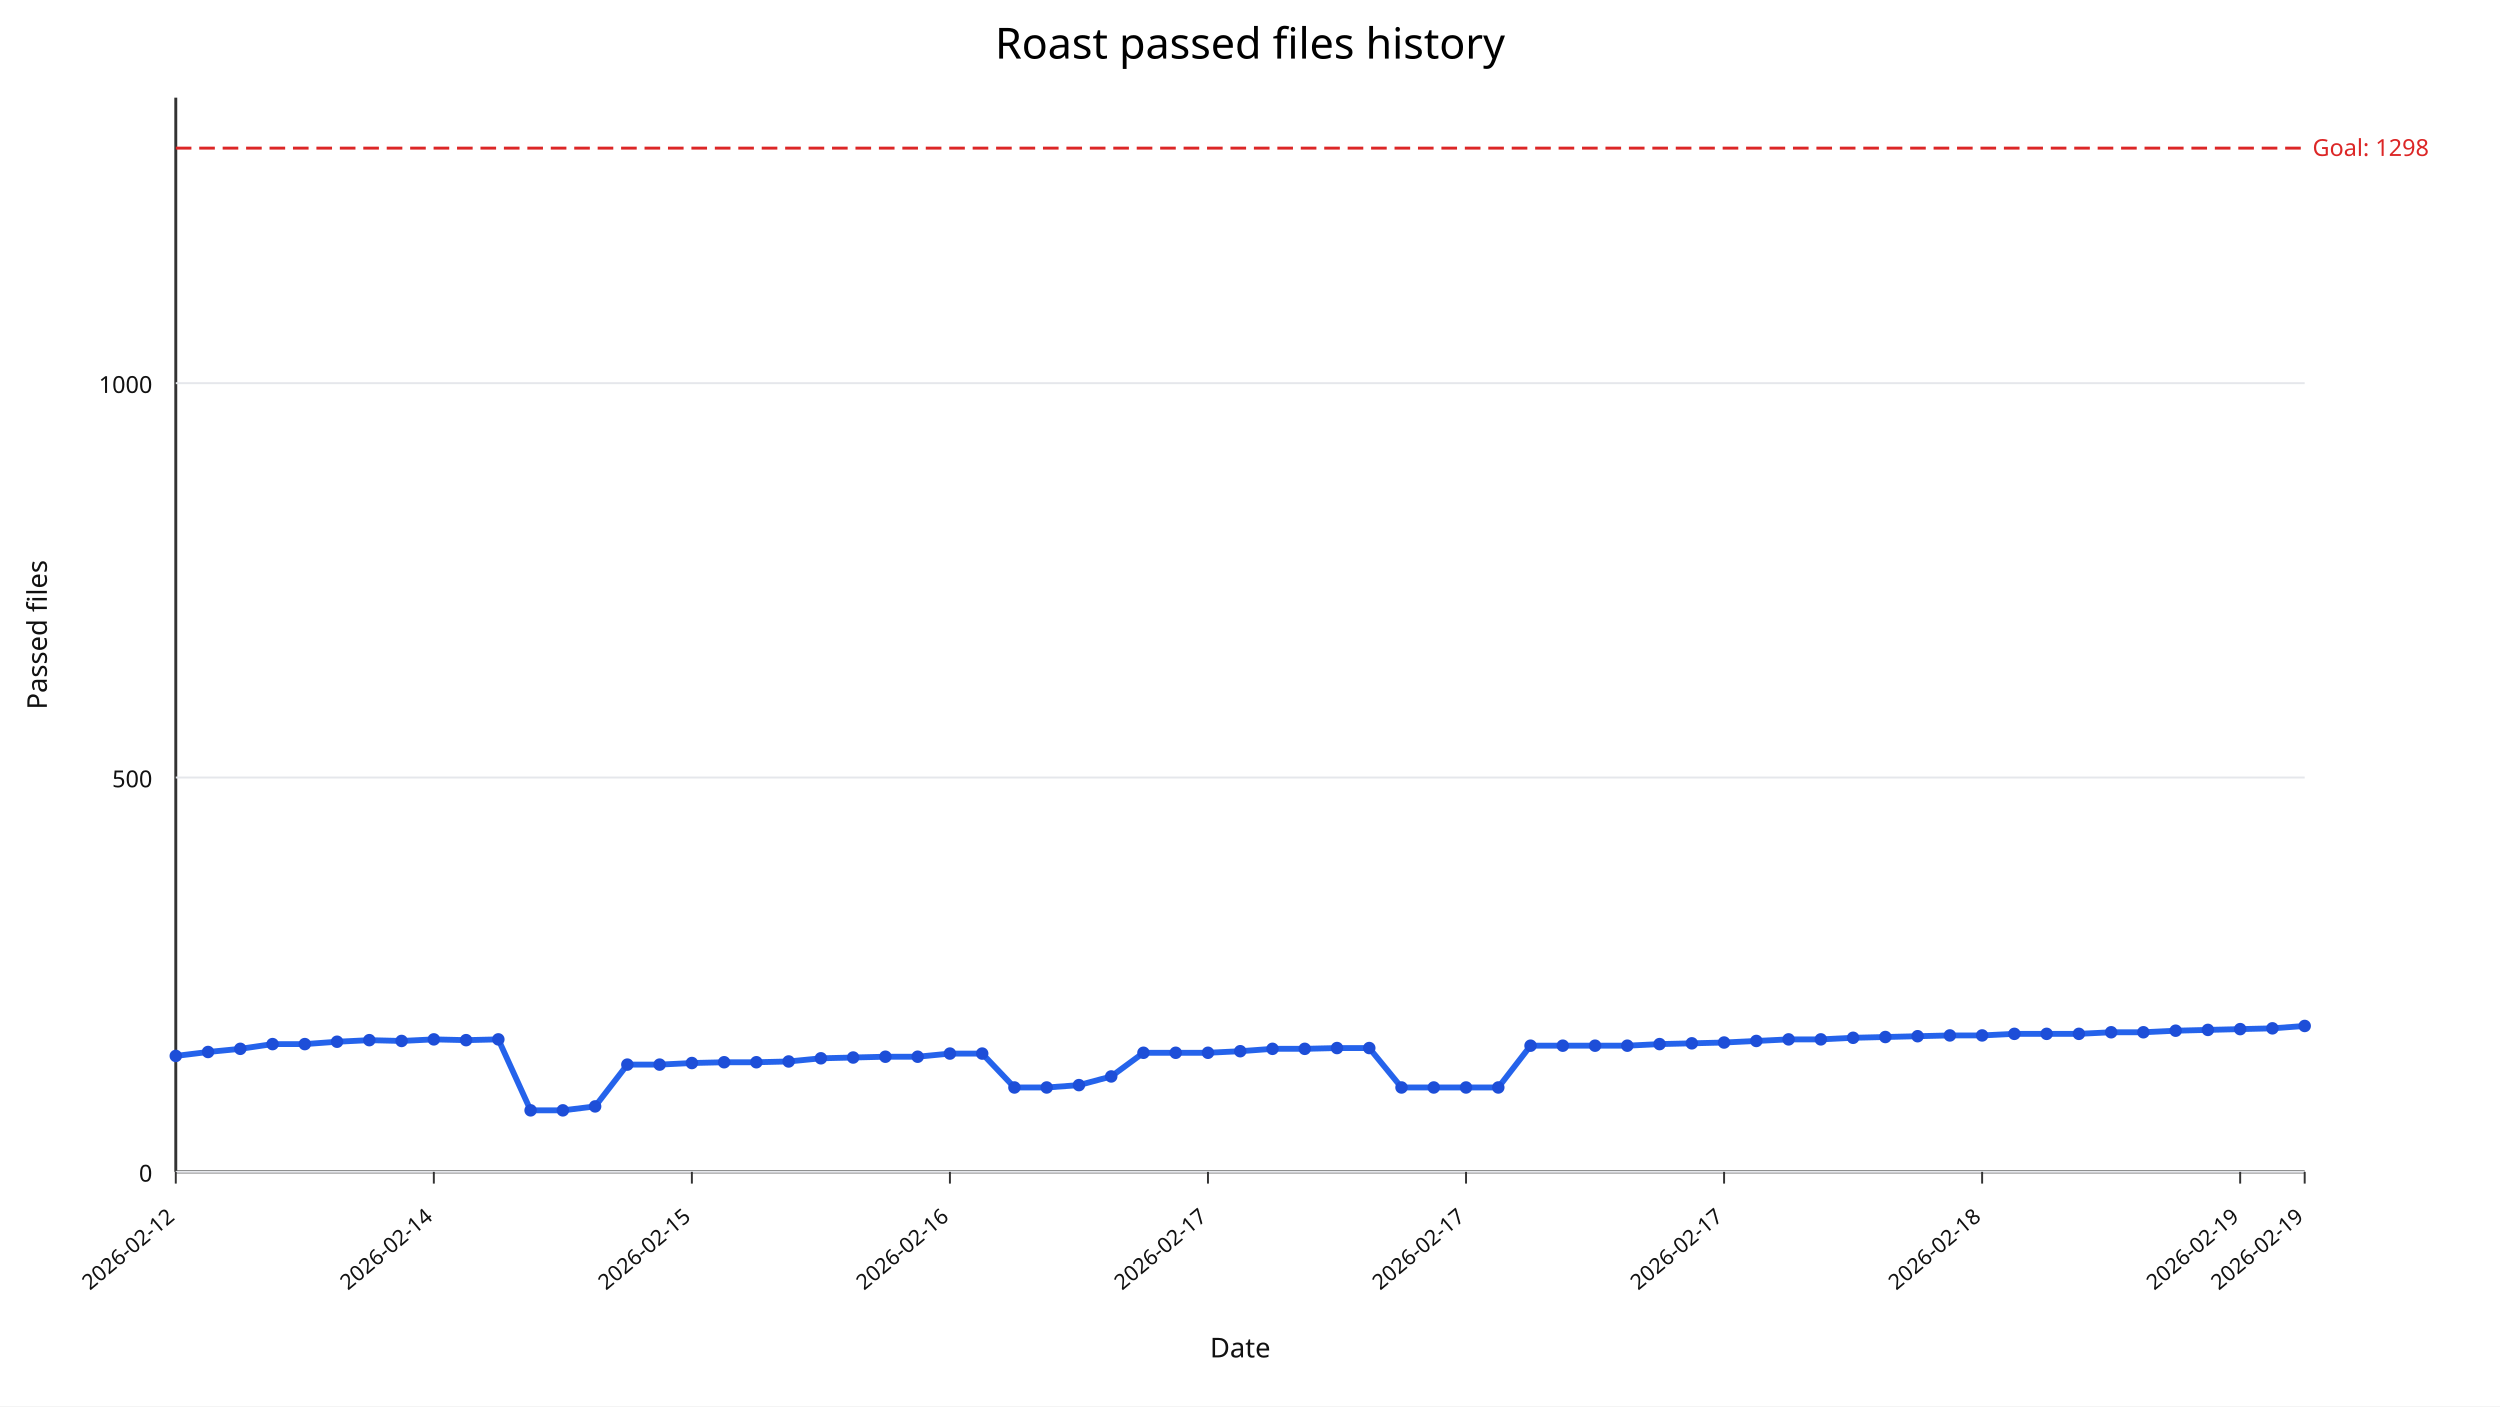
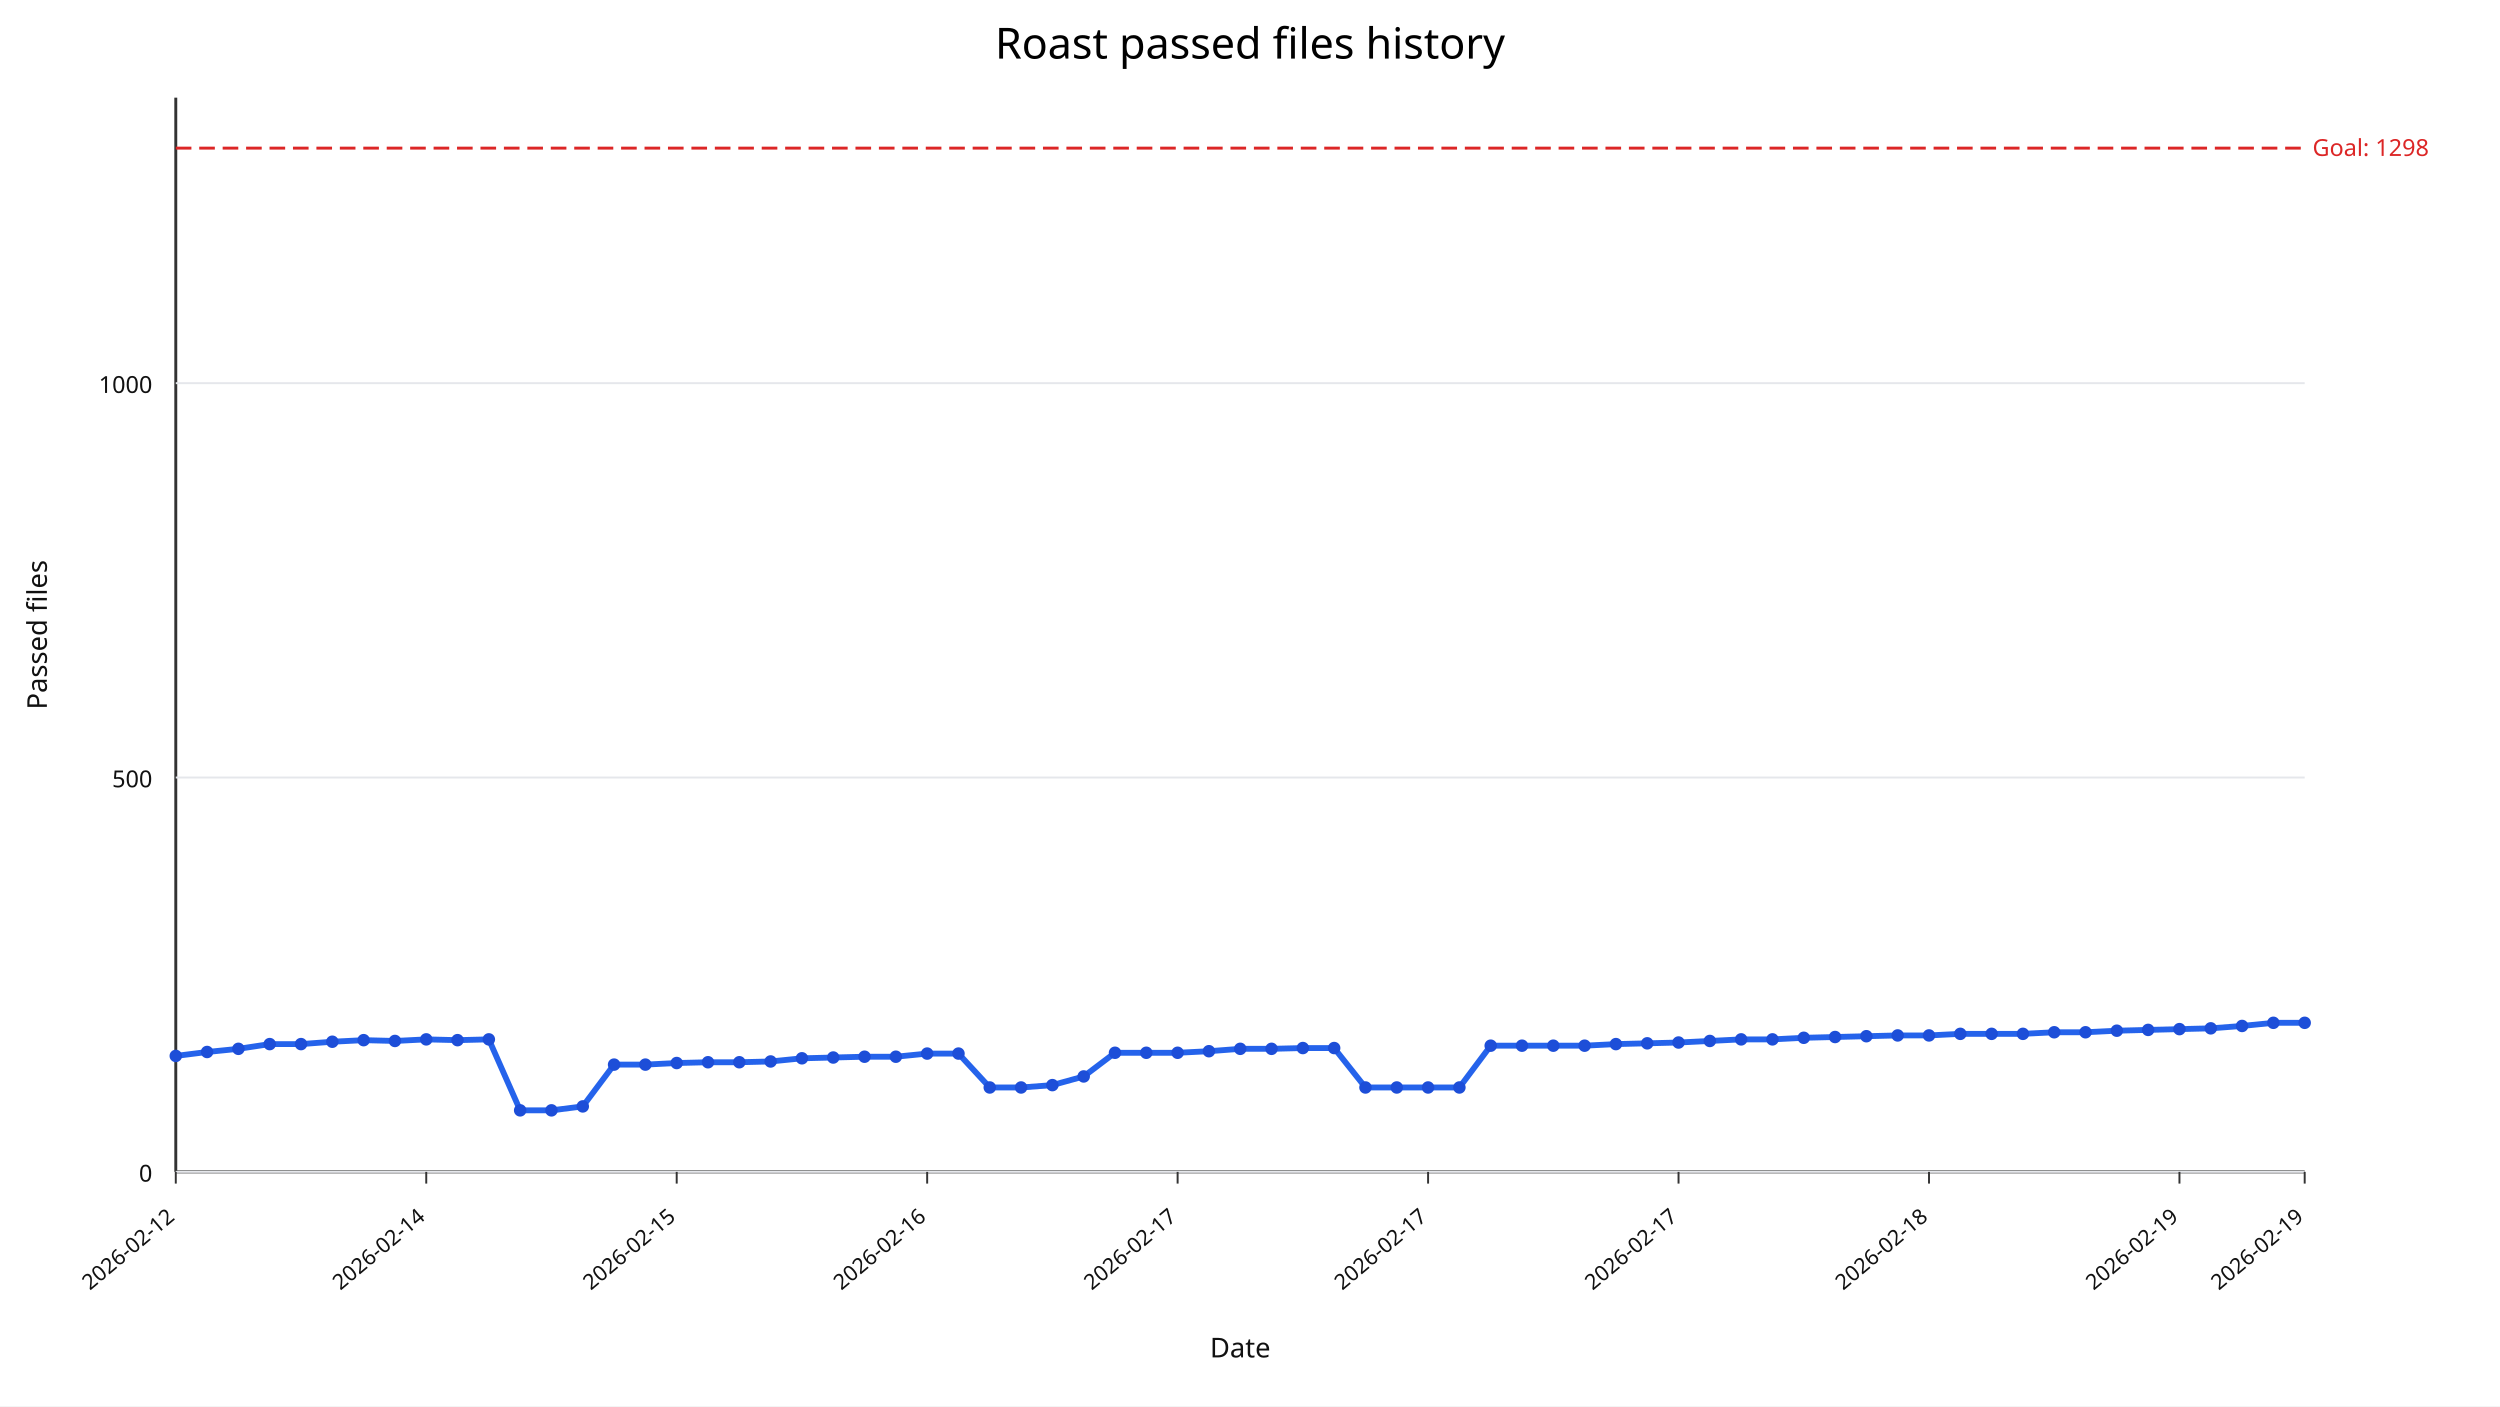
<svg xmlns="http://www.w3.org/2000/svg" width="1280" height="720" viewBox="0 0 1280 720">
  <rect width="100%" height="100%" fill="#ffffff" />
  <text x="640" y="30" text-anchor="middle" font-size="22" font-family="sans-serif">Roast passed files history</text>
  <line x1="90" y1="600" x2="1180" y2="600" stroke="#333" stroke-width="1.5" />
  <line x1="90" y1="50" x2="90" y2="600" stroke="#333" stroke-width="1.5" />
  <line x1="90" y1="600.00" x2="1180" y2="600.00" stroke="#e5e7eb" stroke-width="1" />
  <text x="78" y="605.00" text-anchor="end" font-size="12" fill="#111" font-family="sans-serif">0</text>
  <line x1="90" y1="398.09" x2="1180" y2="398.09" stroke="#e5e7eb" stroke-width="1" />
  <text x="78" y="403.09" text-anchor="end" font-size="12" fill="#111" font-family="sans-serif">500</text>
  <line x1="90" y1="196.18" x2="1180" y2="196.18" stroke="#e5e7eb" stroke-width="1" />
  <text x="78" y="201.18" text-anchor="end" font-size="12" fill="#111" font-family="sans-serif">1000</text>
  <line x1="90.00" y1="600" x2="90.00" y2="606" stroke="#333" stroke-width="1" />
  <text x="90.00" y="624" text-anchor="end" font-size="11" fill="#111" transform="rotate(-40 90.00,624)" font-family="sans-serif">2026-02-12</text>
-   <line x1="222.12" y1="600" x2="222.12" y2="606" stroke="#333" stroke-width="1" />
-   <text x="222.12" y="624" text-anchor="end" font-size="11" fill="#111" transform="rotate(-40 222.12,624)" font-family="sans-serif">2026-02-14</text>
-   <line x1="354.24" y1="600" x2="354.24" y2="606" stroke="#333" stroke-width="1" />
-   <text x="354.24" y="624" text-anchor="end" font-size="11" fill="#111" transform="rotate(-40 354.24,624)" font-family="sans-serif">2026-02-15</text>
-   <line x1="486.36" y1="600" x2="486.36" y2="606" stroke="#333" stroke-width="1" />
-   <text x="486.36" y="624" text-anchor="end" font-size="11" fill="#111" transform="rotate(-40 486.36,624)" font-family="sans-serif">2026-02-16</text>
-   <line x1="618.48" y1="600" x2="618.48" y2="606" stroke="#333" stroke-width="1" />
-   <text x="618.48" y="624" text-anchor="end" font-size="11" fill="#111" transform="rotate(-40 618.48,624)" font-family="sans-serif">2026-02-17</text>
-   <line x1="750.61" y1="600" x2="750.61" y2="606" stroke="#333" stroke-width="1" />
-   <text x="750.61" y="624" text-anchor="end" font-size="11" fill="#111" transform="rotate(-40 750.61,624)" font-family="sans-serif">2026-02-17</text>
-   <line x1="882.73" y1="600" x2="882.73" y2="606" stroke="#333" stroke-width="1" />
-   <text x="882.73" y="624" text-anchor="end" font-size="11" fill="#111" transform="rotate(-40 882.73,624)" font-family="sans-serif">2026-02-17</text>
-   <line x1="1014.85" y1="600" x2="1014.85" y2="606" stroke="#333" stroke-width="1" />
-   <text x="1014.85" y="624" text-anchor="end" font-size="11" fill="#111" transform="rotate(-40 1014.85,624)" font-family="sans-serif">2026-02-18</text>
-   <line x1="1146.97" y1="600" x2="1146.97" y2="606" stroke="#333" stroke-width="1" />
-   <text x="1146.97" y="624" text-anchor="end" font-size="11" fill="#111" transform="rotate(-40 1146.97,624)" font-family="sans-serif">2026-02-19</text>
+   <line x1="218.24" y1="600" x2="218.24" y2="606" stroke="#333" stroke-width="1" />
+   <text x="218.24" y="624" text-anchor="end" font-size="11" fill="#111" transform="rotate(-40 218.24,624)" font-family="sans-serif">2026-02-14</text>
+   <line x1="346.47" y1="600" x2="346.47" y2="606" stroke="#333" stroke-width="1" />
+   <text x="346.47" y="624" text-anchor="end" font-size="11" fill="#111" transform="rotate(-40 346.47,624)" font-family="sans-serif">2026-02-15</text>
+   <line x1="474.71" y1="600" x2="474.71" y2="606" stroke="#333" stroke-width="1" />
+   <text x="474.71" y="624" text-anchor="end" font-size="11" fill="#111" transform="rotate(-40 474.71,624)" font-family="sans-serif">2026-02-16</text>
+   <line x1="602.94" y1="600" x2="602.94" y2="606" stroke="#333" stroke-width="1" />
+   <text x="602.94" y="624" text-anchor="end" font-size="11" fill="#111" transform="rotate(-40 602.94,624)" font-family="sans-serif">2026-02-17</text>
+   <line x1="731.18" y1="600" x2="731.18" y2="606" stroke="#333" stroke-width="1" />
+   <text x="731.18" y="624" text-anchor="end" font-size="11" fill="#111" transform="rotate(-40 731.18,624)" font-family="sans-serif">2026-02-17</text>
+   <line x1="859.41" y1="600" x2="859.41" y2="606" stroke="#333" stroke-width="1" />
+   <text x="859.41" y="624" text-anchor="end" font-size="11" fill="#111" transform="rotate(-40 859.41,624)" font-family="sans-serif">2026-02-17</text>
+   <line x1="987.65" y1="600" x2="987.65" y2="606" stroke="#333" stroke-width="1" />
+   <text x="987.65" y="624" text-anchor="end" font-size="11" fill="#111" transform="rotate(-40 987.65,624)" font-family="sans-serif">2026-02-18</text>
+   <line x1="1115.88" y1="600" x2="1115.88" y2="606" stroke="#333" stroke-width="1" />
+   <text x="1115.88" y="624" text-anchor="end" font-size="11" fill="#111" transform="rotate(-40 1115.88,624)" font-family="sans-serif">2026-02-19</text>
  <line x1="1180.00" y1="600" x2="1180.00" y2="606" stroke="#333" stroke-width="1" />
  <text x="1180.00" y="624" text-anchor="end" font-size="11" fill="#111" transform="rotate(-40 1180.00,624)" font-family="sans-serif">2026-02-19</text>
  <line x1="90" y1="75.84" x2="1180" y2="75.84" stroke="#dc2626" stroke-width="1.5" stroke-dasharray="8,4" />
  <text x="1184" y="79.84" font-size="12" fill="#dc2626" font-family="sans-serif">Goal: 1298</text>
-   <polyline fill="none" stroke="#2563eb" stroke-width="3" points="90.00,540.64 106.52,538.62 123.03,537.00 139.55,534.58 156.06,534.58 172.58,533.37 189.09,532.56 205.61,532.97 222.12,532.16 238.64,532.56 255.15,532.16 271.67,568.50 288.18,568.50 304.70,566.48 321.21,545.08 337.73,545.08 354.24,544.27 370.76,543.87 387.27,543.87 403.79,543.47 420.30,541.85 436.82,541.45 453.33,541.04 469.85,541.04 486.36,539.43 502.88,539.43 519.39,556.79 535.91,556.79 552.42,555.58 568.94,551.14 585.45,539.02 601.97,539.02 618.48,539.02 635.00,538.22 651.52,537.00 668.03,537.00 684.55,536.60 701.06,536.60 717.58,556.79 734.09,556.79 750.61,556.79 767.12,556.79 783.64,535.39 800.15,535.39 816.67,535.39 833.18,535.39 849.70,534.58 866.21,534.18 882.73,533.77 899.24,532.97 915.76,532.16 932.27,532.16 948.79,531.35 965.30,530.95 981.82,530.54 998.33,530.14 1014.85,530.14 1031.36,529.33 1047.88,529.33 1064.39,529.33 1080.91,528.52 1097.42,528.52 1113.94,527.72 1130.45,527.31 1146.97,526.91 1163.48,526.51 1180.00,525.29" />
+   <polyline fill="none" stroke="#2563eb" stroke-width="3" points="90.00,540.64 106.03,538.62 122.06,537.00 138.09,534.58 154.12,534.58 170.15,533.37 186.18,532.56 202.21,532.97 218.24,532.16 234.26,532.56 250.29,532.16 266.32,568.50 282.35,568.50 298.38,566.48 314.41,545.08 330.44,545.08 346.47,544.27 362.50,543.87 378.53,543.87 394.56,543.47 410.59,541.85 426.62,541.45 442.65,541.04 458.68,541.04 474.71,539.43 490.74,539.43 506.76,556.79 522.79,556.79 538.82,555.58 554.85,551.14 570.88,539.02 586.91,539.02 602.94,539.02 618.97,538.22 635.00,537.00 651.03,537.00 667.06,536.60 683.09,536.60 699.12,556.79 715.15,556.79 731.18,556.79 747.21,556.79 763.24,535.39 779.26,535.39 795.29,535.39 811.32,535.39 827.35,534.58 843.38,534.18 859.41,533.77 875.44,532.97 891.47,532.16 907.50,532.16 923.53,531.35 939.56,530.95 955.59,530.54 971.62,530.14 987.65,530.14 1003.68,529.33 1019.71,529.33 1035.74,529.33 1051.76,528.52 1067.79,528.52 1083.82,527.72 1099.85,527.31 1115.88,526.91 1131.91,526.51 1147.94,525.29 1163.97,523.68 1180.00,523.68" />
  <circle cx="90.00" cy="540.64" r="3.2" fill="#1d4ed8" />
-   <circle cx="106.52" cy="538.62" r="3.2" fill="#1d4ed8" />
-   <circle cx="123.03" cy="537.00" r="3.2" fill="#1d4ed8" />
-   <circle cx="139.55" cy="534.58" r="3.2" fill="#1d4ed8" />
-   <circle cx="156.06" cy="534.58" r="3.2" fill="#1d4ed8" />
-   <circle cx="172.58" cy="533.37" r="3.2" fill="#1d4ed8" />
-   <circle cx="189.09" cy="532.56" r="3.2" fill="#1d4ed8" />
-   <circle cx="205.61" cy="532.97" r="3.2" fill="#1d4ed8" />
-   <circle cx="222.12" cy="532.16" r="3.2" fill="#1d4ed8" />
-   <circle cx="238.64" cy="532.56" r="3.2" fill="#1d4ed8" />
-   <circle cx="255.15" cy="532.16" r="3.2" fill="#1d4ed8" />
-   <circle cx="271.67" cy="568.50" r="3.2" fill="#1d4ed8" />
-   <circle cx="288.18" cy="568.50" r="3.2" fill="#1d4ed8" />
-   <circle cx="304.70" cy="566.48" r="3.2" fill="#1d4ed8" />
-   <circle cx="321.21" cy="545.08" r="3.2" fill="#1d4ed8" />
-   <circle cx="337.73" cy="545.08" r="3.2" fill="#1d4ed8" />
-   <circle cx="354.24" cy="544.27" r="3.2" fill="#1d4ed8" />
-   <circle cx="370.76" cy="543.87" r="3.2" fill="#1d4ed8" />
-   <circle cx="387.27" cy="543.87" r="3.2" fill="#1d4ed8" />
-   <circle cx="403.79" cy="543.47" r="3.2" fill="#1d4ed8" />
-   <circle cx="420.30" cy="541.85" r="3.2" fill="#1d4ed8" />
-   <circle cx="436.82" cy="541.45" r="3.2" fill="#1d4ed8" />
-   <circle cx="453.33" cy="541.04" r="3.2" fill="#1d4ed8" />
-   <circle cx="469.85" cy="541.04" r="3.2" fill="#1d4ed8" />
-   <circle cx="486.36" cy="539.43" r="3.2" fill="#1d4ed8" />
-   <circle cx="502.88" cy="539.43" r="3.2" fill="#1d4ed8" />
-   <circle cx="519.39" cy="556.79" r="3.2" fill="#1d4ed8" />
-   <circle cx="535.91" cy="556.79" r="3.2" fill="#1d4ed8" />
-   <circle cx="552.42" cy="555.58" r="3.2" fill="#1d4ed8" />
-   <circle cx="568.94" cy="551.14" r="3.2" fill="#1d4ed8" />
-   <circle cx="585.45" cy="539.02" r="3.2" fill="#1d4ed8" />
-   <circle cx="601.97" cy="539.02" r="3.2" fill="#1d4ed8" />
-   <circle cx="618.48" cy="539.02" r="3.2" fill="#1d4ed8" />
-   <circle cx="635.00" cy="538.22" r="3.2" fill="#1d4ed8" />
-   <circle cx="651.52" cy="537.00" r="3.2" fill="#1d4ed8" />
-   <circle cx="668.03" cy="537.00" r="3.2" fill="#1d4ed8" />
-   <circle cx="684.55" cy="536.60" r="3.2" fill="#1d4ed8" />
-   <circle cx="701.06" cy="536.60" r="3.2" fill="#1d4ed8" />
-   <circle cx="717.58" cy="556.79" r="3.2" fill="#1d4ed8" />
-   <circle cx="734.09" cy="556.79" r="3.2" fill="#1d4ed8" />
-   <circle cx="750.61" cy="556.79" r="3.2" fill="#1d4ed8" />
-   <circle cx="767.12" cy="556.79" r="3.2" fill="#1d4ed8" />
-   <circle cx="783.64" cy="535.39" r="3.2" fill="#1d4ed8" />
-   <circle cx="800.15" cy="535.39" r="3.2" fill="#1d4ed8" />
-   <circle cx="816.67" cy="535.39" r="3.2" fill="#1d4ed8" />
-   <circle cx="833.18" cy="535.39" r="3.2" fill="#1d4ed8" />
-   <circle cx="849.70" cy="534.58" r="3.2" fill="#1d4ed8" />
-   <circle cx="866.21" cy="534.18" r="3.2" fill="#1d4ed8" />
-   <circle cx="882.73" cy="533.77" r="3.2" fill="#1d4ed8" />
-   <circle cx="899.24" cy="532.97" r="3.2" fill="#1d4ed8" />
-   <circle cx="915.76" cy="532.16" r="3.2" fill="#1d4ed8" />
-   <circle cx="932.27" cy="532.16" r="3.2" fill="#1d4ed8" />
-   <circle cx="948.79" cy="531.35" r="3.2" fill="#1d4ed8" />
-   <circle cx="965.30" cy="530.95" r="3.2" fill="#1d4ed8" />
-   <circle cx="981.82" cy="530.54" r="3.2" fill="#1d4ed8" />
-   <circle cx="998.33" cy="530.14" r="3.2" fill="#1d4ed8" />
-   <circle cx="1014.85" cy="530.14" r="3.2" fill="#1d4ed8" />
-   <circle cx="1031.36" cy="529.33" r="3.2" fill="#1d4ed8" />
-   <circle cx="1047.88" cy="529.33" r="3.2" fill="#1d4ed8" />
-   <circle cx="1064.39" cy="529.33" r="3.2" fill="#1d4ed8" />
-   <circle cx="1080.91" cy="528.52" r="3.2" fill="#1d4ed8" />
-   <circle cx="1097.42" cy="528.52" r="3.2" fill="#1d4ed8" />
-   <circle cx="1113.94" cy="527.72" r="3.2" fill="#1d4ed8" />
-   <circle cx="1130.45" cy="527.31" r="3.2" fill="#1d4ed8" />
-   <circle cx="1146.97" cy="526.91" r="3.2" fill="#1d4ed8" />
-   <circle cx="1163.48" cy="526.51" r="3.2" fill="#1d4ed8" />
-   <circle cx="1180.00" cy="525.29" r="3.2" fill="#1d4ed8" />
+   <circle cx="106.03" cy="538.62" r="3.2" fill="#1d4ed8" />
+   <circle cx="122.06" cy="537.00" r="3.2" fill="#1d4ed8" />
+   <circle cx="138.09" cy="534.58" r="3.2" fill="#1d4ed8" />
+   <circle cx="154.12" cy="534.58" r="3.2" fill="#1d4ed8" />
+   <circle cx="170.15" cy="533.37" r="3.2" fill="#1d4ed8" />
+   <circle cx="186.18" cy="532.56" r="3.2" fill="#1d4ed8" />
+   <circle cx="202.21" cy="532.97" r="3.2" fill="#1d4ed8" />
+   <circle cx="218.24" cy="532.16" r="3.2" fill="#1d4ed8" />
+   <circle cx="234.26" cy="532.56" r="3.2" fill="#1d4ed8" />
+   <circle cx="250.29" cy="532.16" r="3.2" fill="#1d4ed8" />
+   <circle cx="266.32" cy="568.50" r="3.2" fill="#1d4ed8" />
+   <circle cx="282.35" cy="568.50" r="3.2" fill="#1d4ed8" />
+   <circle cx="298.38" cy="566.48" r="3.2" fill="#1d4ed8" />
+   <circle cx="314.41" cy="545.08" r="3.2" fill="#1d4ed8" />
+   <circle cx="330.44" cy="545.08" r="3.2" fill="#1d4ed8" />
+   <circle cx="346.47" cy="544.27" r="3.2" fill="#1d4ed8" />
+   <circle cx="362.50" cy="543.87" r="3.2" fill="#1d4ed8" />
+   <circle cx="378.53" cy="543.87" r="3.2" fill="#1d4ed8" />
+   <circle cx="394.56" cy="543.47" r="3.2" fill="#1d4ed8" />
+   <circle cx="410.59" cy="541.85" r="3.2" fill="#1d4ed8" />
+   <circle cx="426.62" cy="541.45" r="3.2" fill="#1d4ed8" />
+   <circle cx="442.65" cy="541.04" r="3.2" fill="#1d4ed8" />
+   <circle cx="458.68" cy="541.04" r="3.2" fill="#1d4ed8" />
+   <circle cx="474.71" cy="539.43" r="3.2" fill="#1d4ed8" />
+   <circle cx="490.74" cy="539.43" r="3.2" fill="#1d4ed8" />
+   <circle cx="506.76" cy="556.79" r="3.2" fill="#1d4ed8" />
+   <circle cx="522.79" cy="556.79" r="3.2" fill="#1d4ed8" />
+   <circle cx="538.82" cy="555.58" r="3.2" fill="#1d4ed8" />
+   <circle cx="554.85" cy="551.14" r="3.2" fill="#1d4ed8" />
+   <circle cx="570.88" cy="539.02" r="3.2" fill="#1d4ed8" />
+   <circle cx="586.91" cy="539.02" r="3.2" fill="#1d4ed8" />
+   <circle cx="602.94" cy="539.02" r="3.2" fill="#1d4ed8" />
+   <circle cx="618.97" cy="538.22" r="3.2" fill="#1d4ed8" />
+   <circle cx="635.00" cy="537.00" r="3.2" fill="#1d4ed8" />
+   <circle cx="651.03" cy="537.00" r="3.2" fill="#1d4ed8" />
+   <circle cx="667.06" cy="536.60" r="3.2" fill="#1d4ed8" />
+   <circle cx="683.09" cy="536.60" r="3.2" fill="#1d4ed8" />
+   <circle cx="699.12" cy="556.79" r="3.2" fill="#1d4ed8" />
+   <circle cx="715.15" cy="556.79" r="3.2" fill="#1d4ed8" />
+   <circle cx="731.18" cy="556.79" r="3.2" fill="#1d4ed8" />
+   <circle cx="747.21" cy="556.79" r="3.2" fill="#1d4ed8" />
+   <circle cx="763.24" cy="535.39" r="3.2" fill="#1d4ed8" />
+   <circle cx="779.26" cy="535.39" r="3.2" fill="#1d4ed8" />
+   <circle cx="795.29" cy="535.39" r="3.2" fill="#1d4ed8" />
+   <circle cx="811.32" cy="535.39" r="3.2" fill="#1d4ed8" />
+   <circle cx="827.35" cy="534.58" r="3.2" fill="#1d4ed8" />
+   <circle cx="843.38" cy="534.18" r="3.2" fill="#1d4ed8" />
+   <circle cx="859.41" cy="533.77" r="3.2" fill="#1d4ed8" />
+   <circle cx="875.44" cy="532.97" r="3.2" fill="#1d4ed8" />
+   <circle cx="891.47" cy="532.16" r="3.2" fill="#1d4ed8" />
+   <circle cx="907.50" cy="532.16" r="3.2" fill="#1d4ed8" />
+   <circle cx="923.53" cy="531.35" r="3.2" fill="#1d4ed8" />
+   <circle cx="939.56" cy="530.95" r="3.2" fill="#1d4ed8" />
+   <circle cx="955.59" cy="530.54" r="3.2" fill="#1d4ed8" />
+   <circle cx="971.62" cy="530.14" r="3.2" fill="#1d4ed8" />
+   <circle cx="987.65" cy="530.14" r="3.2" fill="#1d4ed8" />
+   <circle cx="1003.68" cy="529.33" r="3.2" fill="#1d4ed8" />
+   <circle cx="1019.71" cy="529.33" r="3.2" fill="#1d4ed8" />
+   <circle cx="1035.74" cy="529.33" r="3.2" fill="#1d4ed8" />
+   <circle cx="1051.76" cy="528.52" r="3.2" fill="#1d4ed8" />
+   <circle cx="1067.79" cy="528.52" r="3.2" fill="#1d4ed8" />
+   <circle cx="1083.82" cy="527.72" r="3.2" fill="#1d4ed8" />
+   <circle cx="1099.85" cy="527.31" r="3.2" fill="#1d4ed8" />
+   <circle cx="1115.88" cy="526.91" r="3.2" fill="#1d4ed8" />
+   <circle cx="1131.91" cy="526.51" r="3.2" fill="#1d4ed8" />
+   <circle cx="1147.94" cy="525.29" r="3.2" fill="#1d4ed8" />
+   <circle cx="1163.97" cy="523.68" r="3.2" fill="#1d4ed8" />
+   <circle cx="1180.00" cy="523.68" r="3.2" fill="#1d4ed8" />
  <text x="635" y="695" text-anchor="middle" font-size="14" fill="#111" font-family="sans-serif">Date</text>
  <text x="24" y="325" text-anchor="middle" font-size="14" fill="#111" transform="rotate(-90 24,325)" font-family="sans-serif">Passed files</text>
</svg>
